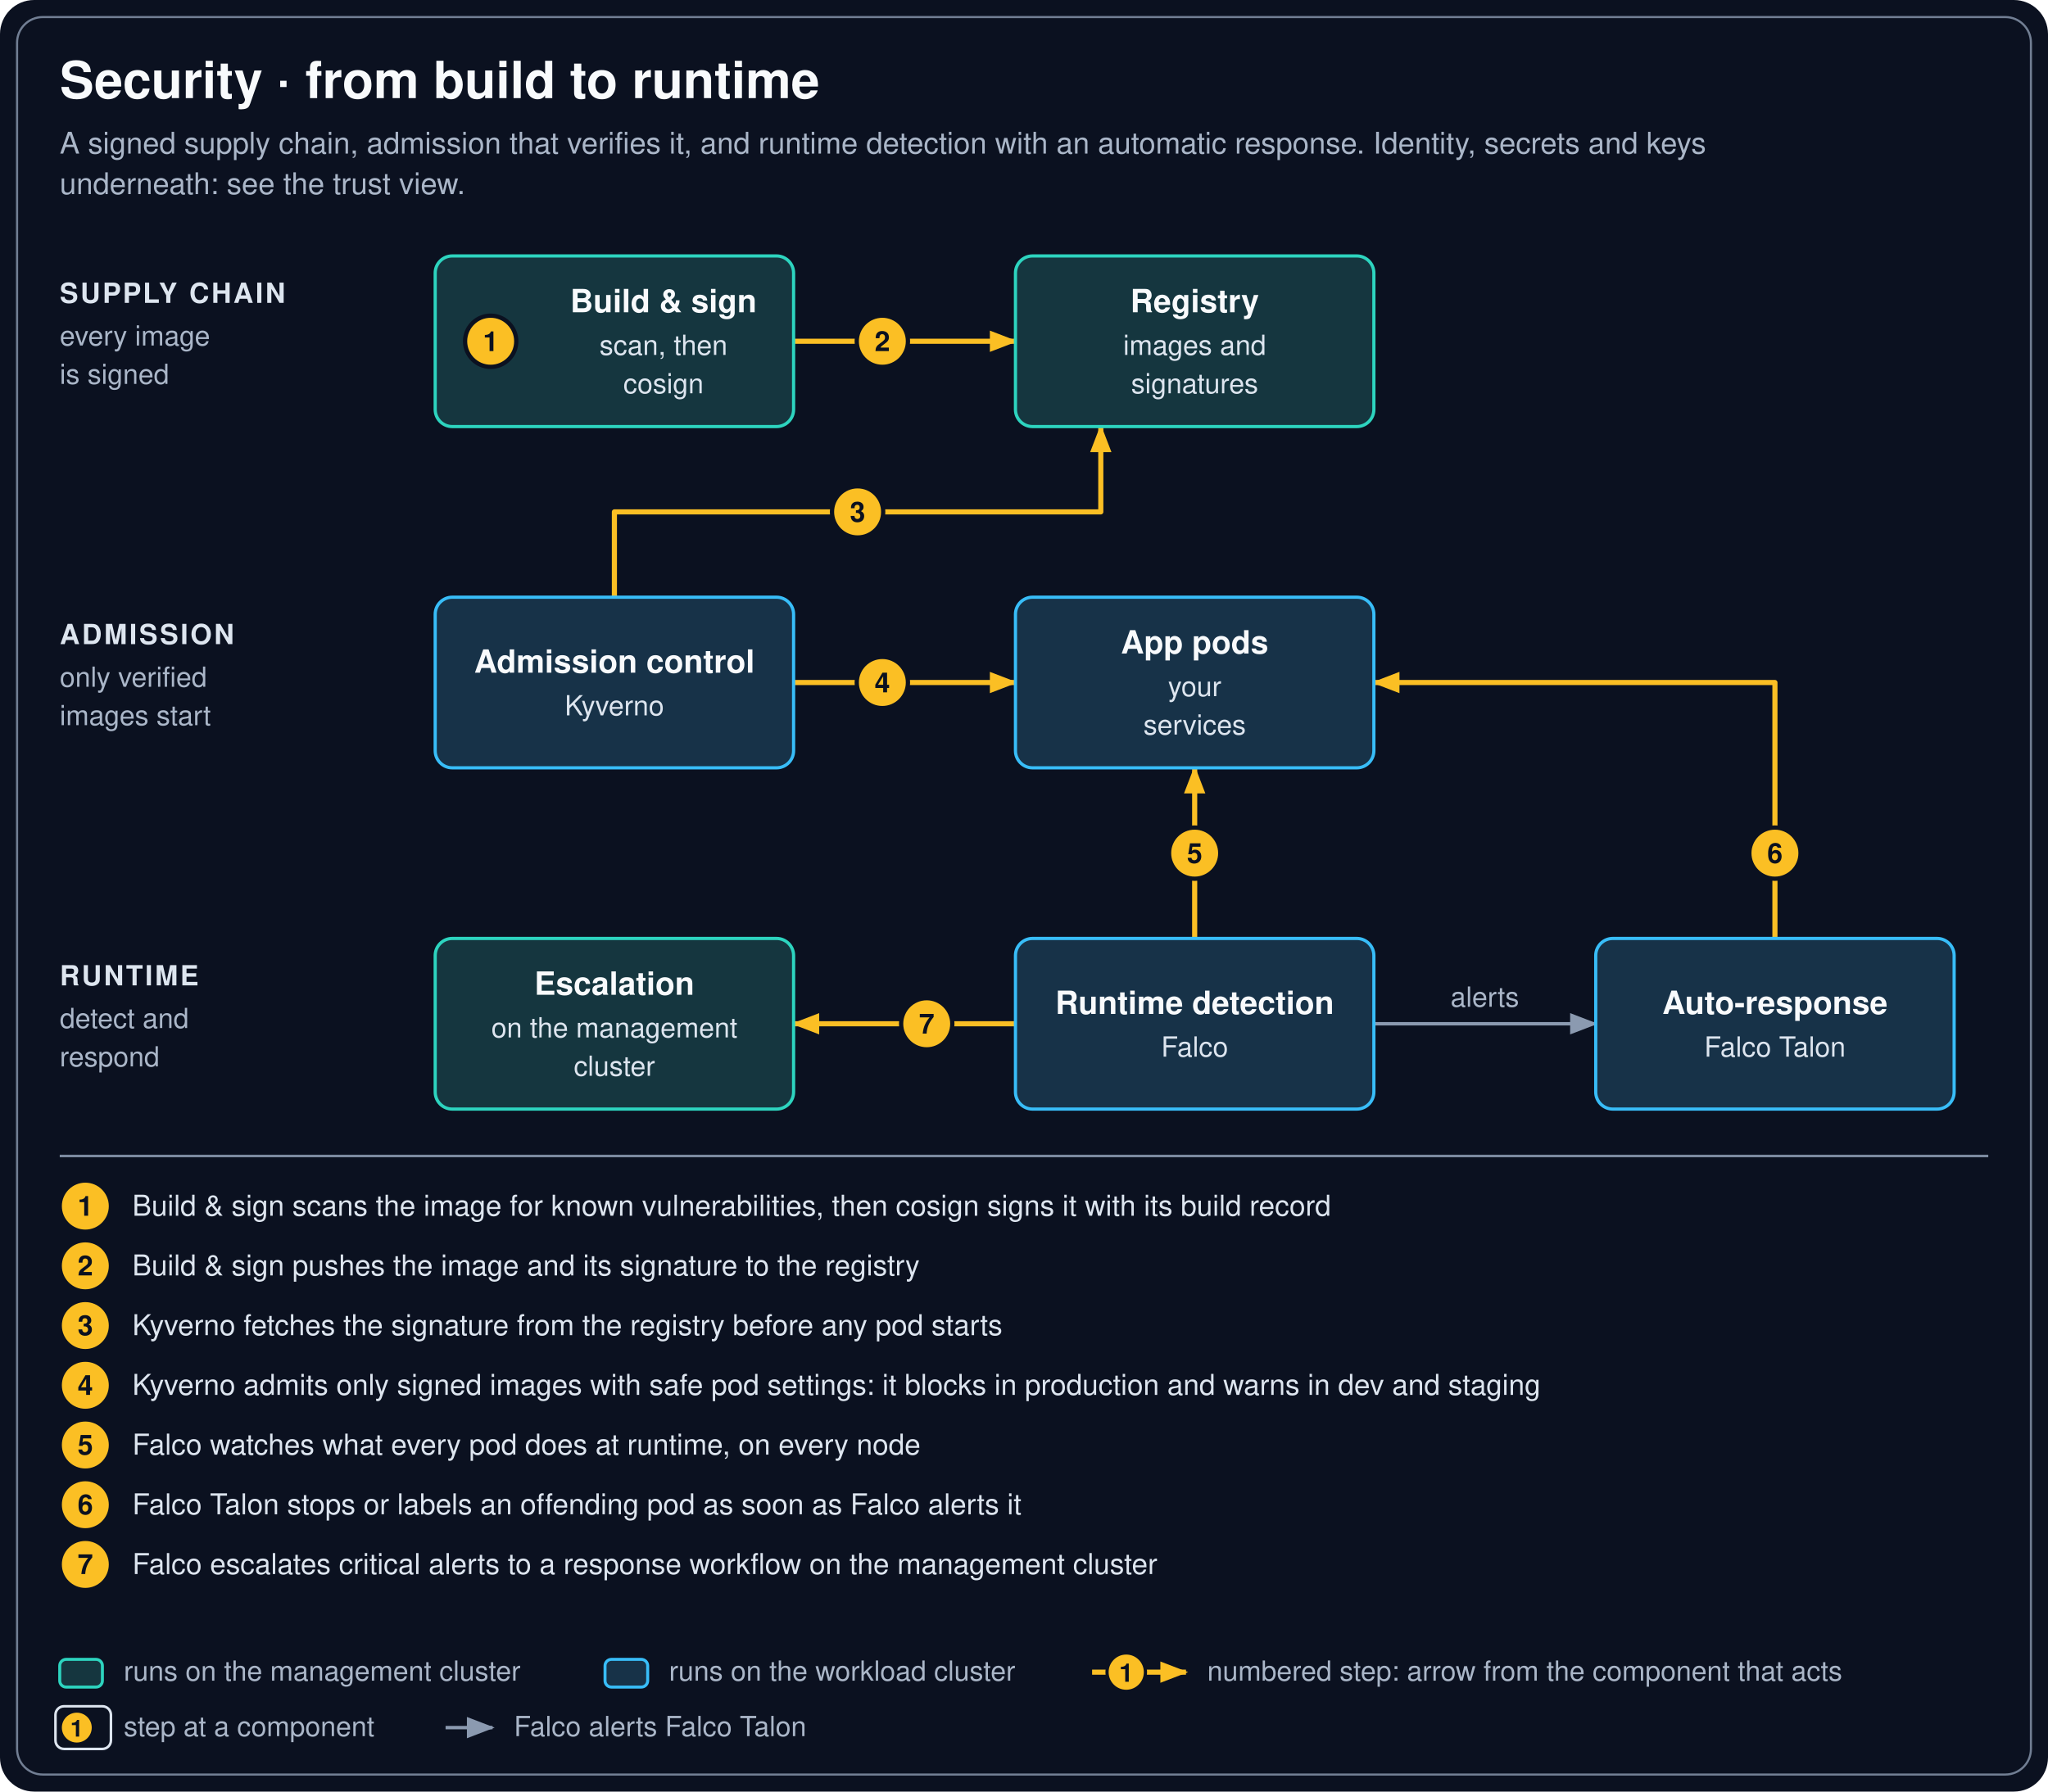
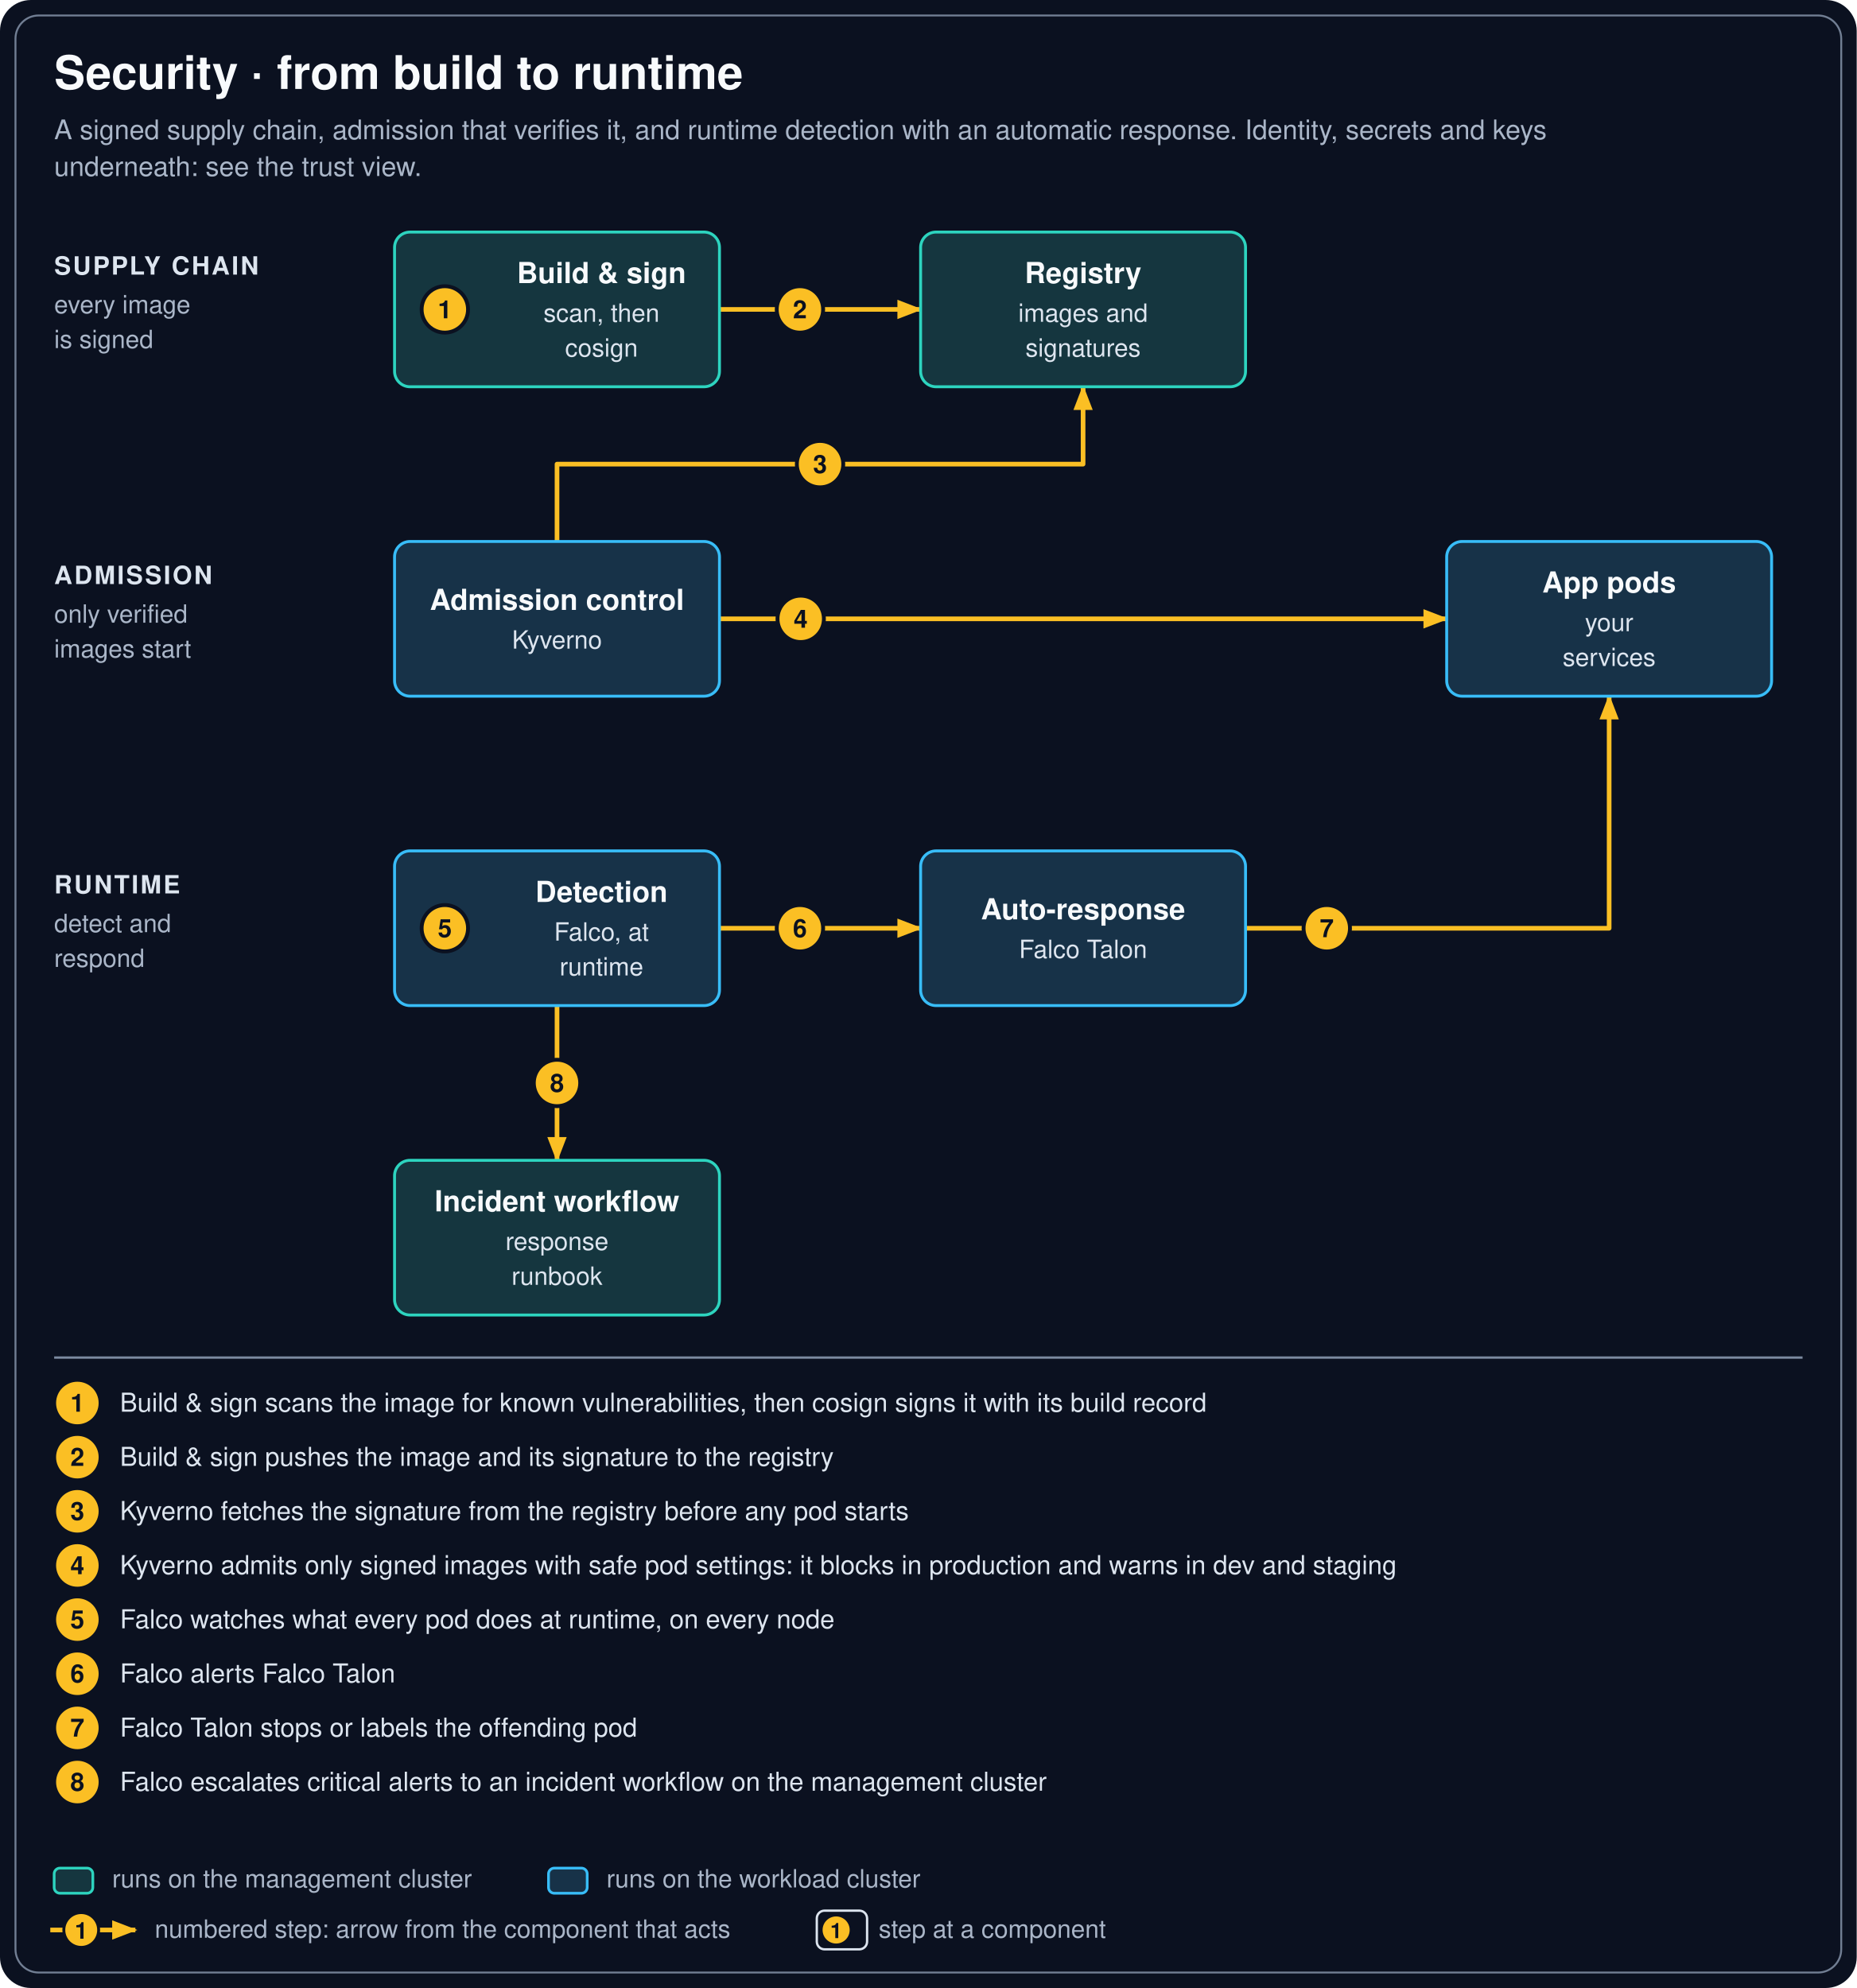
- <svg xmlns="http://www.w3.org/2000/svg" width="960" height="840" viewBox="0 0 960 840" role="img" aria-label="Security · from build to runtime">
-   <style>.s{font-family:'Segoe UI','Helvetica Neue',Helvetica,Arial,'Liberation Sans',sans-serif}.m{font-family:'JetBrains Mono',SFMono-Regular,Menlo,Consolas,'Liberation Mono',monospace}.fx{fill:none;stroke-width:3.4;stroke-linecap:round;stroke-dasharray:4 10;opacity:0;animation:fxdash .9s linear infinite,fxseq 10.20s linear infinite both}@keyframes fxdash{to{stroke-dashoffset:-14}}@keyframes fxseq{0%{opacity:0}3%{opacity:1}25.9%{opacity:1}30.9%{opacity:0}100%{opacity:0}}@media (prefers-reduced-motion:reduce){.fx{animation:none;opacity:0}}</style>
+ <svg xmlns="http://www.w3.org/2000/svg" width="960" height="1028" viewBox="0 0 960 1028" role="img" aria-label="Security · from build to runtime">
+   <style>.s{font-family:'Segoe UI','Helvetica Neue',Helvetica,Arial,'Liberation Sans',sans-serif}.m{font-family:'JetBrains Mono',SFMono-Regular,Menlo,Consolas,'Liberation Mono',monospace}.fx{fill:none;stroke-width:3.4;stroke-linecap:round;stroke-dasharray:4 10;opacity:0;animation:fxdash .9s linear infinite,fxseq 11.30s linear infinite both}@keyframes fxdash{to{stroke-dashoffset:-14}}@keyframes fxseq{0%{opacity:0}3%{opacity:1}23.4%{opacity:1}28.4%{opacity:0}100%{opacity:0}}@media (prefers-reduced-motion:reduce){.fx{animation:none;opacity:0}}</style>
  <defs>
-     <marker id="ah8b9ab0" markerWidth="13" markerHeight="10" refX="12" refY="5" orient="auto" markerUnits="userSpaceOnUse">
-       <path d="M0,0 L13,5 L0,10 z" fill="#8b9ab0" />
-     </marker>
-     <marker id="as8b9ab0" markerWidth="13" markerHeight="10" refX="1" refY="5" orient="auto" markerUnits="userSpaceOnUse">
-       <path d="M13,0 L0,5 L13,10 z" fill="#8b9ab0" />
-     </marker>
    <marker id="ahfbbf24" markerWidth="13" markerHeight="10" refX="12" refY="5" orient="auto" markerUnits="userSpaceOnUse">
      <path d="M0,0 L13,5 L0,10 z" fill="#fbbf24" />
    </marker>
    <marker id="asfbbf24" markerWidth="13" markerHeight="10" refX="1" refY="5" orient="auto" markerUnits="userSpaceOnUse">
      <path d="M13,0 L0,5 L13,10 z" fill="#fbbf24" />
    </marker>
  </defs>
-   <rect width="960" height="840" rx="16" fill="#0b1120" />
-   <rect x="8" y="8" width="944" height="824" rx="12" fill="none" stroke="#8b9ab0" stroke-opacity=".8" />
+   <rect width="960" height="1028" rx="16" fill="#0b1120" />
+   <rect x="8" y="8" width="944" height="1012" rx="12" fill="none" stroke="#8b9ab0" stroke-opacity=".8" />
  <path d="M 372.0 160.0 L 476.0 160.0" fill="none" stroke="#fbbf24" stroke-width="2.4" stroke-linejoin="round" marker-end="url(#ahfbbf24)" />
-   <path d="M 288.0 280.0 L 288.0 240.0 L 516.0 240.0 L 516.0 200.0" fill="none" stroke="#fbbf24" stroke-width="2.4" stroke-linejoin="round" marker-end="url(#ahfbbf24)" />
-   <path d="M 372.0 320.0 L 476.0 320.0" fill="none" stroke="#fbbf24" stroke-width="2.4" stroke-linejoin="round" marker-end="url(#ahfbbf24)" />
-   <path d="M 560.0 440.0 L 560.0 360.0" fill="none" stroke="#fbbf24" stroke-width="2.4" stroke-linejoin="round" marker-end="url(#ahfbbf24)" />
-   <path d="M 832.0 440.0 L 832.0 320.0 L 644.0 320.0" fill="none" stroke="#fbbf24" stroke-width="2.4" stroke-linejoin="round" marker-end="url(#ahfbbf24)" />
-   <path d="M 644.0 480.0 L 748.0 480.0" fill="none" stroke="#8b9ab0" stroke-width="1.6" stroke-linejoin="round" marker-end="url(#ah8b9ab0)" />
-   <path d="M 476.0 480.0 L 372.0 480.0" fill="none" stroke="#fbbf24" stroke-width="2.4" stroke-linejoin="round" marker-end="url(#ahfbbf24)" />
+   <path d="M 288.0 280.0 L 288.0 240.0 L 560.0 240.0 L 560.0 200.0" fill="none" stroke="#fbbf24" stroke-width="2.4" stroke-linejoin="round" marker-end="url(#ahfbbf24)" />
+   <path d="M 372.0 320.0 L 748.0 320.0" fill="none" stroke="#fbbf24" stroke-width="2.4" stroke-linejoin="round" marker-end="url(#ahfbbf24)" />
+   <path d="M 372.0 480.0 L 476.0 480.0" fill="none" stroke="#fbbf24" stroke-width="2.4" stroke-linejoin="round" marker-end="url(#ahfbbf24)" />
+   <path d="M 644.0 480.0 L 832.0 480.0 L 832.0 360.0" fill="none" stroke="#fbbf24" stroke-width="2.4" stroke-linejoin="round" marker-end="url(#ahfbbf24)" />
+   <path d="M 288.0 520.0 L 288.0 600.0" fill="none" stroke="#fbbf24" stroke-width="2.4" stroke-linejoin="round" marker-end="url(#ahfbbf24)" />
  <path class="fx" d="M 372.0 160.0 L 476.0 160.0" stroke="#fde5a7" style="animation-delay:0s,1.10s" />
-   <path class="fx" d="M 288.0 280.0 L 288.0 240.0 L 516.0 240.0 L 516.0 200.0" stroke="#fde5a7" style="animation-delay:0s,2.20s" />
-   <path class="fx" d="M 372.0 320.0 L 476.0 320.0" stroke="#fde5a7" style="animation-delay:0s,3.30s" />
-   <path class="fx" d="M 560.0 440.0 L 560.0 360.0" stroke="#fde5a7" style="animation-delay:0s,4.40s" />
-   <path class="fx" d="M 832.0 440.0 L 832.0 320.0 L 644.0 320.0" stroke="#fde5a7" style="animation-delay:0s,5.50s" />
-   <path class="fx" d="M 476.0 480.0 L 372.0 480.0" stroke="#fde5a7" style="animation-delay:0s,6.60s" />
+   <path class="fx" d="M 288.0 280.0 L 288.0 240.0 L 560.0 240.0 L 560.0 200.0" stroke="#fde5a7" style="animation-delay:0s,2.20s" />
+   <path class="fx" d="M 372.0 320.0 L 748.0 320.0" stroke="#fde5a7" style="animation-delay:0s,3.30s" />
+   <path class="fx" d="M 372.0 480.0 L 476.0 480.0" stroke="#fde5a7" style="animation-delay:0s,5.50s" />
+   <path class="fx" d="M 644.0 480.0 L 832.0 480.0 L 832.0 360.0" stroke="#fde5a7" style="animation-delay:0s,6.60s" />
+   <path class="fx" d="M 288.0 520.0 L 288.0 600.0" stroke="#fde5a7" style="animation-delay:0s,7.70s" />
  <rect x="204" y="120" width="168" height="80" rx="8" fill="#15363f" stroke="#2dd4bf" stroke-width="1.5" />
  <text class="s" x="311.0" y="146.4" font-size="15" fill="#f8fafc" font-weight="600" text-anchor="middle">Build &amp; sign</text>
  <text class="s" x="311.0" y="166.4" font-size="13" fill="#dde5ef" text-anchor="middle">scan, then</text>
  <text class="s" x="311.0" y="184.4" font-size="13" fill="#dde5ef" text-anchor="middle">cosign</text>
  <rect x="476" y="120" width="168" height="80" rx="8" fill="#15363f" stroke="#2dd4bf" stroke-width="1.5" />
  <text class="s" x="560.0" y="146.4" font-size="15" fill="#f8fafc" font-weight="600" text-anchor="middle">Registry</text>
  <text class="s" x="560.0" y="166.4" font-size="13" fill="#dde5ef" text-anchor="middle">images and</text>
  <text class="s" x="560.0" y="184.4" font-size="13" fill="#dde5ef" text-anchor="middle">signatures</text>
  <rect x="204" y="280" width="168" height="80" rx="8" fill="#173248" stroke="#38bdf8" stroke-width="1.5" />
  <text class="s" x="288.0" y="315.4" font-size="15" fill="#f8fafc" font-weight="600" text-anchor="middle">Admission control</text>
  <text class="s" x="288.0" y="335.4" font-size="13" fill="#dde5ef" text-anchor="middle">Kyverno</text>
-   <rect x="476" y="280" width="168" height="80" rx="8" fill="#173248" stroke="#38bdf8" stroke-width="1.5" />
-   <text class="s" x="560.0" y="306.4" font-size="15" fill="#f8fafc" font-weight="600" text-anchor="middle">App pods</text>
-   <text class="s" x="560.0" y="326.4" font-size="13" fill="#dde5ef" text-anchor="middle">your</text>
-   <text class="s" x="560.0" y="344.4" font-size="13" fill="#dde5ef" text-anchor="middle">services</text>
-   <rect x="204" y="440" width="168" height="80" rx="8" fill="#15363f" stroke="#2dd4bf" stroke-width="1.5" />
-   <text class="s" x="288.0" y="466.4" font-size="15" fill="#f8fafc" font-weight="600" text-anchor="middle">Escalation</text>
-   <text class="s" x="288.0" y="486.4" font-size="13" fill="#dde5ef" text-anchor="middle">on the management</text>
-   <text class="s" x="288.0" y="504.4" font-size="13" fill="#dde5ef" text-anchor="middle">cluster</text>
+   <rect x="748" y="280" width="168" height="80" rx="8" fill="#173248" stroke="#38bdf8" stroke-width="1.5" />
+   <text class="s" x="832.0" y="306.4" font-size="15" fill="#f8fafc" font-weight="600" text-anchor="middle">App pods</text>
+   <text class="s" x="832.0" y="326.4" font-size="13" fill="#dde5ef" text-anchor="middle">your</text>
+   <text class="s" x="832.0" y="344.4" font-size="13" fill="#dde5ef" text-anchor="middle">services</text>
+   <rect x="204" y="440" width="168" height="80" rx="8" fill="#173248" stroke="#38bdf8" stroke-width="1.5" />
+   <text class="s" x="311.0" y="466.4" font-size="15" fill="#f8fafc" font-weight="600" text-anchor="middle">Detection</text>
+   <text class="s" x="311.0" y="486.4" font-size="13" fill="#dde5ef" text-anchor="middle">Falco, at</text>
+   <text class="s" x="311.0" y="504.4" font-size="13" fill="#dde5ef" text-anchor="middle">runtime</text>
  <rect x="476" y="440" width="168" height="80" rx="8" fill="#173248" stroke="#38bdf8" stroke-width="1.5" />
-   <text class="s" x="560.0" y="475.4" font-size="15" fill="#f8fafc" font-weight="600" text-anchor="middle">Runtime detection</text>
-   <text class="s" x="560.0" y="495.4" font-size="13" fill="#dde5ef" text-anchor="middle">Falco</text>
-   <rect x="748" y="440" width="168" height="80" rx="8" fill="#173248" stroke="#38bdf8" stroke-width="1.5" />
-   <text class="s" x="832.0" y="475.4" font-size="15" fill="#f8fafc" font-weight="600" text-anchor="middle">Auto-response</text>
-   <text class="s" x="832.0" y="495.4" font-size="13" fill="#dde5ef" text-anchor="middle">Falco Talon</text>
+   <text class="s" x="560.0" y="475.4" font-size="15" fill="#f8fafc" font-weight="600" text-anchor="middle">Auto-response</text>
+   <text class="s" x="560.0" y="495.4" font-size="13" fill="#dde5ef" text-anchor="middle">Falco Talon</text>
+   <rect x="204" y="600" width="168" height="80" rx="8" fill="#15363f" stroke="#2dd4bf" stroke-width="1.5" />
+   <text class="s" x="288.0" y="626.4" font-size="15" fill="#f8fafc" font-weight="600" text-anchor="middle">Incident workflow</text>
+   <text class="s" x="288.0" y="646.4" font-size="13" fill="#dde5ef" text-anchor="middle">response</text>
+   <text class="s" x="288.0" y="664.4" font-size="13" fill="#dde5ef" text-anchor="middle">runbook</text>
  <text class="s" x="28.0" y="46.0" font-size="24" fill="#f8fafc" font-weight="700">Security · from build to runtime</text>
  <text class="s" x="28.0" y="72.0" font-size="14" fill="#aab6c8">A signed supply chain, admission that verifies it, and runtime detection with an automatic response. Identity, secrets and keys</text>
  <text class="s" x="28.0" y="91.0" font-size="14" fill="#aab6c8">underneath: see the trust view.</text>
  <text class="s" x="28.0" y="142.0" font-size="13" fill="#dde5ef" font-weight="700" letter-spacing="1.0">SUPPLY CHAIN</text>
  <text class="s" x="28.0" y="162.0" font-size="13" fill="#aab6c8">every image</text>
  <text class="s" x="28.0" y="180.0" font-size="13" fill="#aab6c8">is signed</text>
  <text class="s" x="28.0" y="302.0" font-size="13" fill="#dde5ef" font-weight="700" letter-spacing="1.0">ADMISSION</text>
  <text class="s" x="28.0" y="322.0" font-size="13" fill="#aab6c8">only verified</text>
  <text class="s" x="28.0" y="340.0" font-size="13" fill="#aab6c8">images start</text>
  <text class="s" x="28.0" y="462.0" font-size="13" fill="#dde5ef" font-weight="700" letter-spacing="1.0">RUNTIME</text>
  <text class="s" x="28.0" y="482.0" font-size="13" fill="#aab6c8">detect and</text>
  <text class="s" x="28.0" y="500.0" font-size="13" fill="#aab6c8">respond</text>
  <circle cx="230.0" cy="160.0" r="12" fill="#fbbf24" stroke="#0b1120" stroke-width="2" />
  <text class="s" x="230.0" y="164.6" font-size="13" font-weight="700" fill="#0b1120" text-anchor="middle">1</text>
+   <circle cx="230.0" cy="480.0" r="12" fill="#fbbf24" stroke="#0b1120" stroke-width="2" />
+   <text class="s" x="230.0" y="484.6" font-size="13" font-weight="700" fill="#0b1120" text-anchor="middle">5</text>
  <circle cx="413.6" cy="160.0" r="12" fill="#fbbf24" stroke="#0b1120" stroke-width="2" />
  <text class="s" x="413.6" y="164.6" font-size="13" font-weight="700" fill="#0b1120" text-anchor="middle">2</text>
-   <circle cx="402.0" cy="240.0" r="12" fill="#fbbf24" stroke="#0b1120" stroke-width="2" />
-   <text class="s" x="402.0" y="244.6" font-size="13" font-weight="700" fill="#0b1120" text-anchor="middle">3</text>
-   <circle cx="413.6" cy="320.0" r="12" fill="#fbbf24" stroke="#0b1120" stroke-width="2" />
-   <text class="s" x="413.6" y="324.6" font-size="13" font-weight="700" fill="#0b1120" text-anchor="middle">4</text>
-   <circle cx="560.0" cy="400.0" r="12" fill="#fbbf24" stroke="#0b1120" stroke-width="2" />
-   <text class="s" x="560.0" y="404.6" font-size="13" font-weight="700" fill="#0b1120" text-anchor="middle">5</text>
-   <circle cx="832.0" cy="400.0" r="12" fill="#fbbf24" stroke="#0b1120" stroke-width="2" />
-   <text class="s" x="832.0" y="404.6" font-size="13" font-weight="700" fill="#0b1120" text-anchor="middle">6</text>
-   <rect x="675.2" y="458.0" width="41.7" height="20.0" rx="3" fill="#0b1120" />
-   <text class="s" x="696.0" y="472.0" font-size="13" fill="#aab6c8" text-anchor="middle">alerts</text>
-   <circle cx="434.4" cy="480.0" r="12" fill="#fbbf24" stroke="#0b1120" stroke-width="2" />
-   <text class="s" x="434.4" y="484.6" font-size="13" font-weight="700" fill="#0b1120" text-anchor="middle">7</text>
-   <line x1="28" y1="542" x2="932" y2="542" stroke="#7c8aa0" stroke-width="1.2" />
-   <circle cx="40" cy="565.5" r="11" fill="#fbbf24" />
-   <text class="s" x="40" y="570" font-size="13" font-weight="700" fill="#0b1120" text-anchor="middle">1</text>
-   <text class="s" x="62.0" y="570.0" font-size="13.5" fill="#dde5ef">Build &amp; sign scans the image for known vulnerabilities, then cosign signs it with its build record</text>
-   <circle cx="40" cy="593.5" r="11" fill="#fbbf24" />
-   <text class="s" x="40" y="598" font-size="13" font-weight="700" fill="#0b1120" text-anchor="middle">2</text>
-   <text class="s" x="62.0" y="598.0" font-size="13.5" fill="#dde5ef">Build &amp; sign pushes the image and its signature to the registry</text>
-   <circle cx="40" cy="621.5" r="11" fill="#fbbf24" />
-   <text class="s" x="40" y="626" font-size="13" font-weight="700" fill="#0b1120" text-anchor="middle">3</text>
-   <text class="s" x="62.0" y="626.0" font-size="13.5" fill="#dde5ef">Kyverno fetches the signature from the registry before any pod starts</text>
-   <circle cx="40" cy="649.5" r="11" fill="#fbbf24" />
-   <text class="s" x="40" y="654" font-size="13" font-weight="700" fill="#0b1120" text-anchor="middle">4</text>
-   <text class="s" x="62.0" y="654.0" font-size="13.5" fill="#dde5ef">Kyverno admits only signed images with safe pod settings: it blocks in production and warns in dev and staging</text>
-   <circle cx="40" cy="677.5" r="11" fill="#fbbf24" />
-   <text class="s" x="40" y="682" font-size="13" font-weight="700" fill="#0b1120" text-anchor="middle">5</text>
-   <text class="s" x="62.0" y="682.0" font-size="13.5" fill="#dde5ef">Falco watches what every pod does at runtime, on every node</text>
-   <circle cx="40" cy="705.5" r="11" fill="#fbbf24" />
-   <text class="s" x="40" y="710" font-size="13" font-weight="700" fill="#0b1120" text-anchor="middle">6</text>
-   <text class="s" x="62.0" y="710.0" font-size="13.5" fill="#dde5ef">Falco Talon stops or labels an offending pod as soon as Falco alerts it</text>
-   <circle cx="40" cy="733.5" r="11" fill="#fbbf24" />
-   <text class="s" x="40" y="738" font-size="13" font-weight="700" fill="#0b1120" text-anchor="middle">7</text>
-   <text class="s" x="62.0" y="738.0" font-size="13.5" fill="#dde5ef">Falco escalates critical alerts to a response workflow on the management cluster</text>
-   <rect x="28" y="778" width="20" height="13" rx="3" fill="#15363f" stroke="#2dd4bf" stroke-width="1.4" />
-   <text class="s" x="58.0" y="788.0" font-size="13" fill="#aab6c8">runs on the management cluster</text>
-   <rect x="283.605" y="778" width="20" height="13" rx="3" fill="#173248" stroke="#38bdf8" stroke-width="1.4" />
-   <text class="s" x="313.6" y="788.0" font-size="13" fill="#aab6c8">runs on the workload cluster</text>
-   <path d="M 511.924 784 L 555.924 784" stroke="#fbbf24" stroke-width="2.4" marker-end="url(#ahfbbf24)" />
-   <circle cx="527.924" cy="784" r="9" fill="#fbbf24" stroke="#0b1120" stroke-width="1.5" />
-   <text class="s" x="527.924" y="788.5" font-size="12" font-weight="700" fill="#0b1120" text-anchor="middle">1</text>
-   <text class="s" x="565.9" y="788.0" font-size="13" fill="#aab6c8">numbered step: arrow from the component that acts</text>
-   <rect x="26" y="800" width="26" height="20" rx="4" fill="none" stroke="#dde5ef" stroke-width="1.2" />
-   <circle cx="36" cy="810" r="7" fill="#fbbf24" />
-   <text class="s" x="36" y="814.2" font-size="11" font-weight="700" fill="#0b1120" text-anchor="middle">1</text>
-   <text class="s" x="58.0" y="814.0" font-size="13" fill="#aab6c8">step at a component</text>
-   <path d="M 208.861 810 L 230.861 810" stroke="#8b9ab0" stroke-width="1.6" marker-end="url(#ah8b9ab0)" />
-   <text class="s" x="240.9" y="814.0" font-size="13" fill="#aab6c8">Falco alerts Falco Talon</text>
+   <circle cx="424.0" cy="240.0" r="12" fill="#fbbf24" stroke="#0b1120" stroke-width="2" />
+   <text class="s" x="424.0" y="244.6" font-size="13" font-weight="700" fill="#0b1120" text-anchor="middle">3</text>
+   <circle cx="414.0" cy="320.0" r="12" fill="#fbbf24" stroke="#0b1120" stroke-width="2" />
+   <text class="s" x="414.0" y="324.6" font-size="13" font-weight="700" fill="#0b1120" text-anchor="middle">4</text>
+   <circle cx="413.6" cy="480.0" r="12" fill="#fbbf24" stroke="#0b1120" stroke-width="2" />
+   <text class="s" x="413.6" y="484.6" font-size="13" font-weight="700" fill="#0b1120" text-anchor="middle">6</text>
+   <circle cx="686.0" cy="480.0" r="12" fill="#fbbf24" stroke="#0b1120" stroke-width="2" />
+   <text class="s" x="686.0" y="484.6" font-size="13" font-weight="700" fill="#0b1120" text-anchor="middle">7</text>
+   <circle cx="288.0" cy="560.0" r="12" fill="#fbbf24" stroke="#0b1120" stroke-width="2" />
+   <text class="s" x="288.0" y="564.6" font-size="13" font-weight="700" fill="#0b1120" text-anchor="middle">8</text>
+   <line x1="28" y1="702" x2="932" y2="702" stroke="#7c8aa0" stroke-width="1.2" />
+   <circle cx="40" cy="725.5" r="11" fill="#fbbf24" />
+   <text class="s" x="40" y="730" font-size="13" font-weight="700" fill="#0b1120" text-anchor="middle">1</text>
+   <text class="s" x="62.0" y="730.0" font-size="13.5" fill="#dde5ef">Build &amp; sign scans the image for known vulnerabilities, then cosign signs it with its build record</text>
+   <circle cx="40" cy="753.5" r="11" fill="#fbbf24" />
+   <text class="s" x="40" y="758" font-size="13" font-weight="700" fill="#0b1120" text-anchor="middle">2</text>
+   <text class="s" x="62.0" y="758.0" font-size="13.5" fill="#dde5ef">Build &amp; sign pushes the image and its signature to the registry</text>
+   <circle cx="40" cy="781.5" r="11" fill="#fbbf24" />
+   <text class="s" x="40" y="786" font-size="13" font-weight="700" fill="#0b1120" text-anchor="middle">3</text>
+   <text class="s" x="62.0" y="786.0" font-size="13.5" fill="#dde5ef">Kyverno fetches the signature from the registry before any pod starts</text>
+   <circle cx="40" cy="809.5" r="11" fill="#fbbf24" />
+   <text class="s" x="40" y="814" font-size="13" font-weight="700" fill="#0b1120" text-anchor="middle">4</text>
+   <text class="s" x="62.0" y="814.0" font-size="13.5" fill="#dde5ef">Kyverno admits only signed images with safe pod settings: it blocks in production and warns in dev and staging</text>
+   <circle cx="40" cy="837.5" r="11" fill="#fbbf24" />
+   <text class="s" x="40" y="842" font-size="13" font-weight="700" fill="#0b1120" text-anchor="middle">5</text>
+   <text class="s" x="62.0" y="842.0" font-size="13.5" fill="#dde5ef">Falco watches what every pod does at runtime, on every node</text>
+   <circle cx="40" cy="865.5" r="11" fill="#fbbf24" />
+   <text class="s" x="40" y="870" font-size="13" font-weight="700" fill="#0b1120" text-anchor="middle">6</text>
+   <text class="s" x="62.0" y="870.0" font-size="13.5" fill="#dde5ef">Falco alerts Falco Talon</text>
+   <circle cx="40" cy="893.5" r="11" fill="#fbbf24" />
+   <text class="s" x="40" y="898" font-size="13" font-weight="700" fill="#0b1120" text-anchor="middle">7</text>
+   <text class="s" x="62.0" y="898.0" font-size="13.5" fill="#dde5ef">Falco Talon stops or labels the offending pod</text>
+   <circle cx="40" cy="921.5" r="11" fill="#fbbf24" />
+   <text class="s" x="40" y="926" font-size="13" font-weight="700" fill="#0b1120" text-anchor="middle">8</text>
+   <text class="s" x="62.0" y="926.0" font-size="13.5" fill="#dde5ef">Falco escalates critical alerts to an incident workflow on the management cluster</text>
+   <rect x="28" y="966" width="20" height="13" rx="3" fill="#15363f" stroke="#2dd4bf" stroke-width="1.4" />
+   <text class="s" x="58.0" y="976.0" font-size="13" fill="#aab6c8">runs on the management cluster</text>
+   <rect x="283.605" y="966" width="20" height="13" rx="3" fill="#173248" stroke="#38bdf8" stroke-width="1.4" />
+   <text class="s" x="313.6" y="976.0" font-size="13" fill="#aab6c8">runs on the workload cluster</text>
+   <path d="M 26 998 L 70 998" stroke="#fbbf24" stroke-width="2.4" marker-end="url(#ahfbbf24)" />
+   <circle cx="42" cy="998" r="9" fill="#fbbf24" stroke="#0b1120" stroke-width="1.5" />
+   <text class="s" x="42" y="1002.5" font-size="12" font-weight="700" fill="#0b1120" text-anchor="middle">1</text>
+   <text class="s" x="80.0" y="1002.0" font-size="13" fill="#aab6c8">numbered step: arrow from the component that acts</text>
+   <rect x="422.32" y="988" width="26" height="20" rx="4" fill="none" stroke="#dde5ef" stroke-width="1.2" />
+   <circle cx="432.32" cy="998" r="7" fill="#fbbf24" />
+   <text class="s" x="432.32" y="1002.2" font-size="11" font-weight="700" fill="#0b1120" text-anchor="middle">1</text>
+   <text class="s" x="454.3" y="1002.0" font-size="13" fill="#aab6c8">step at a component</text>
</svg>
